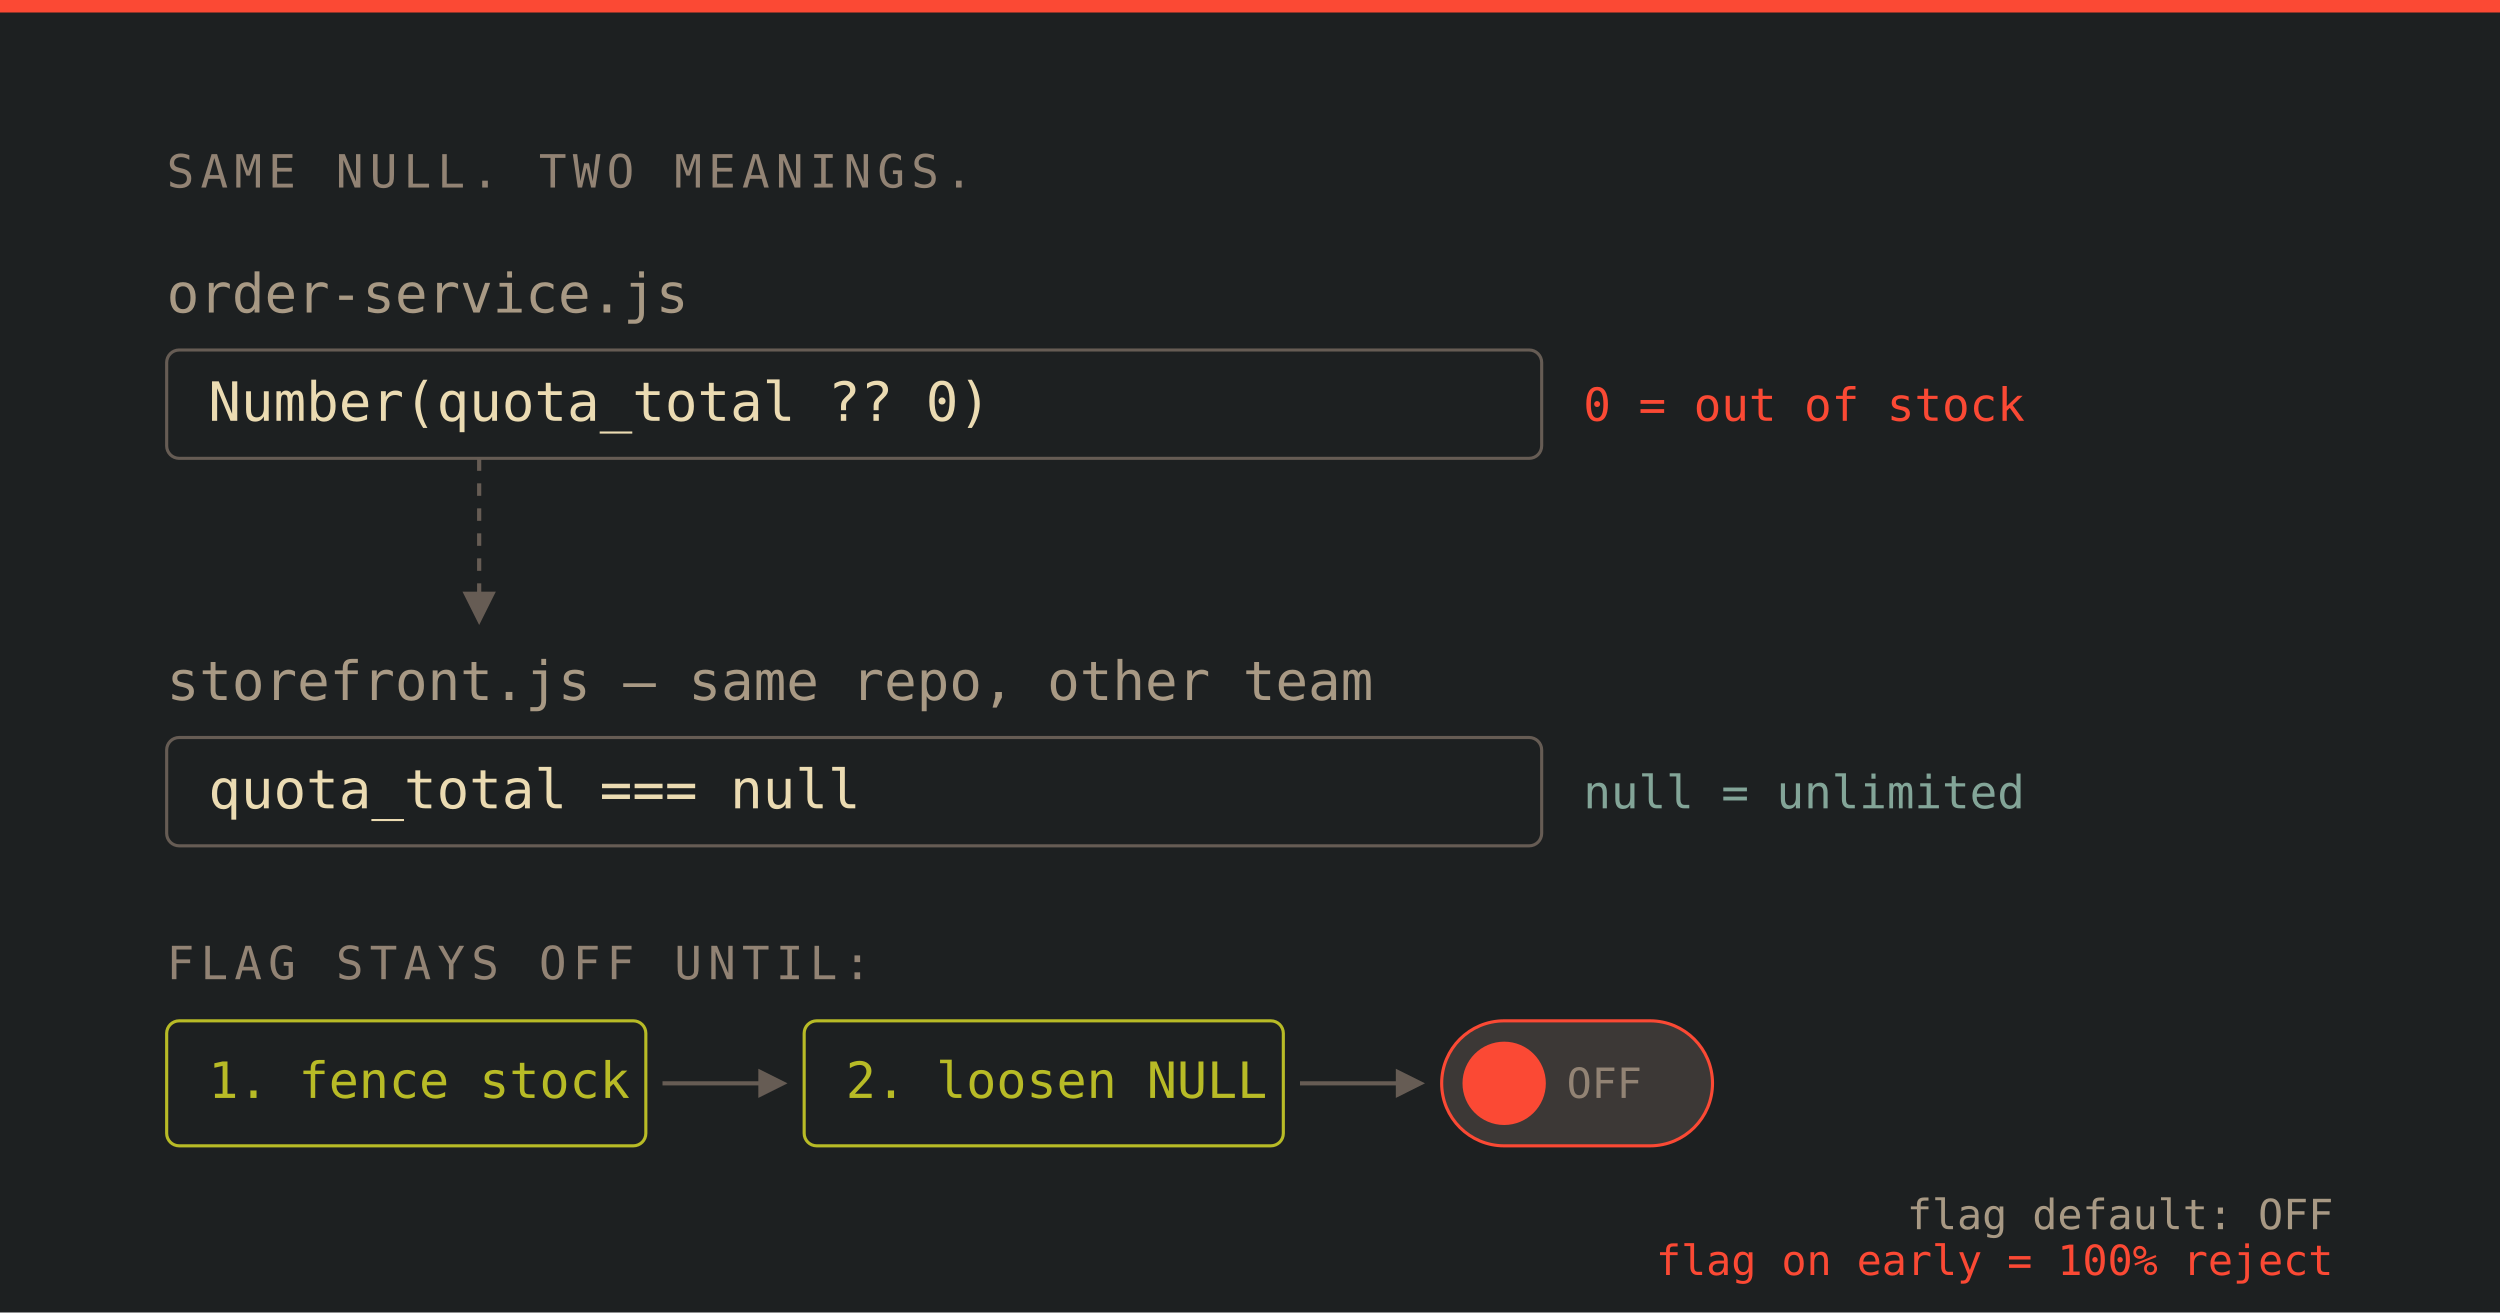
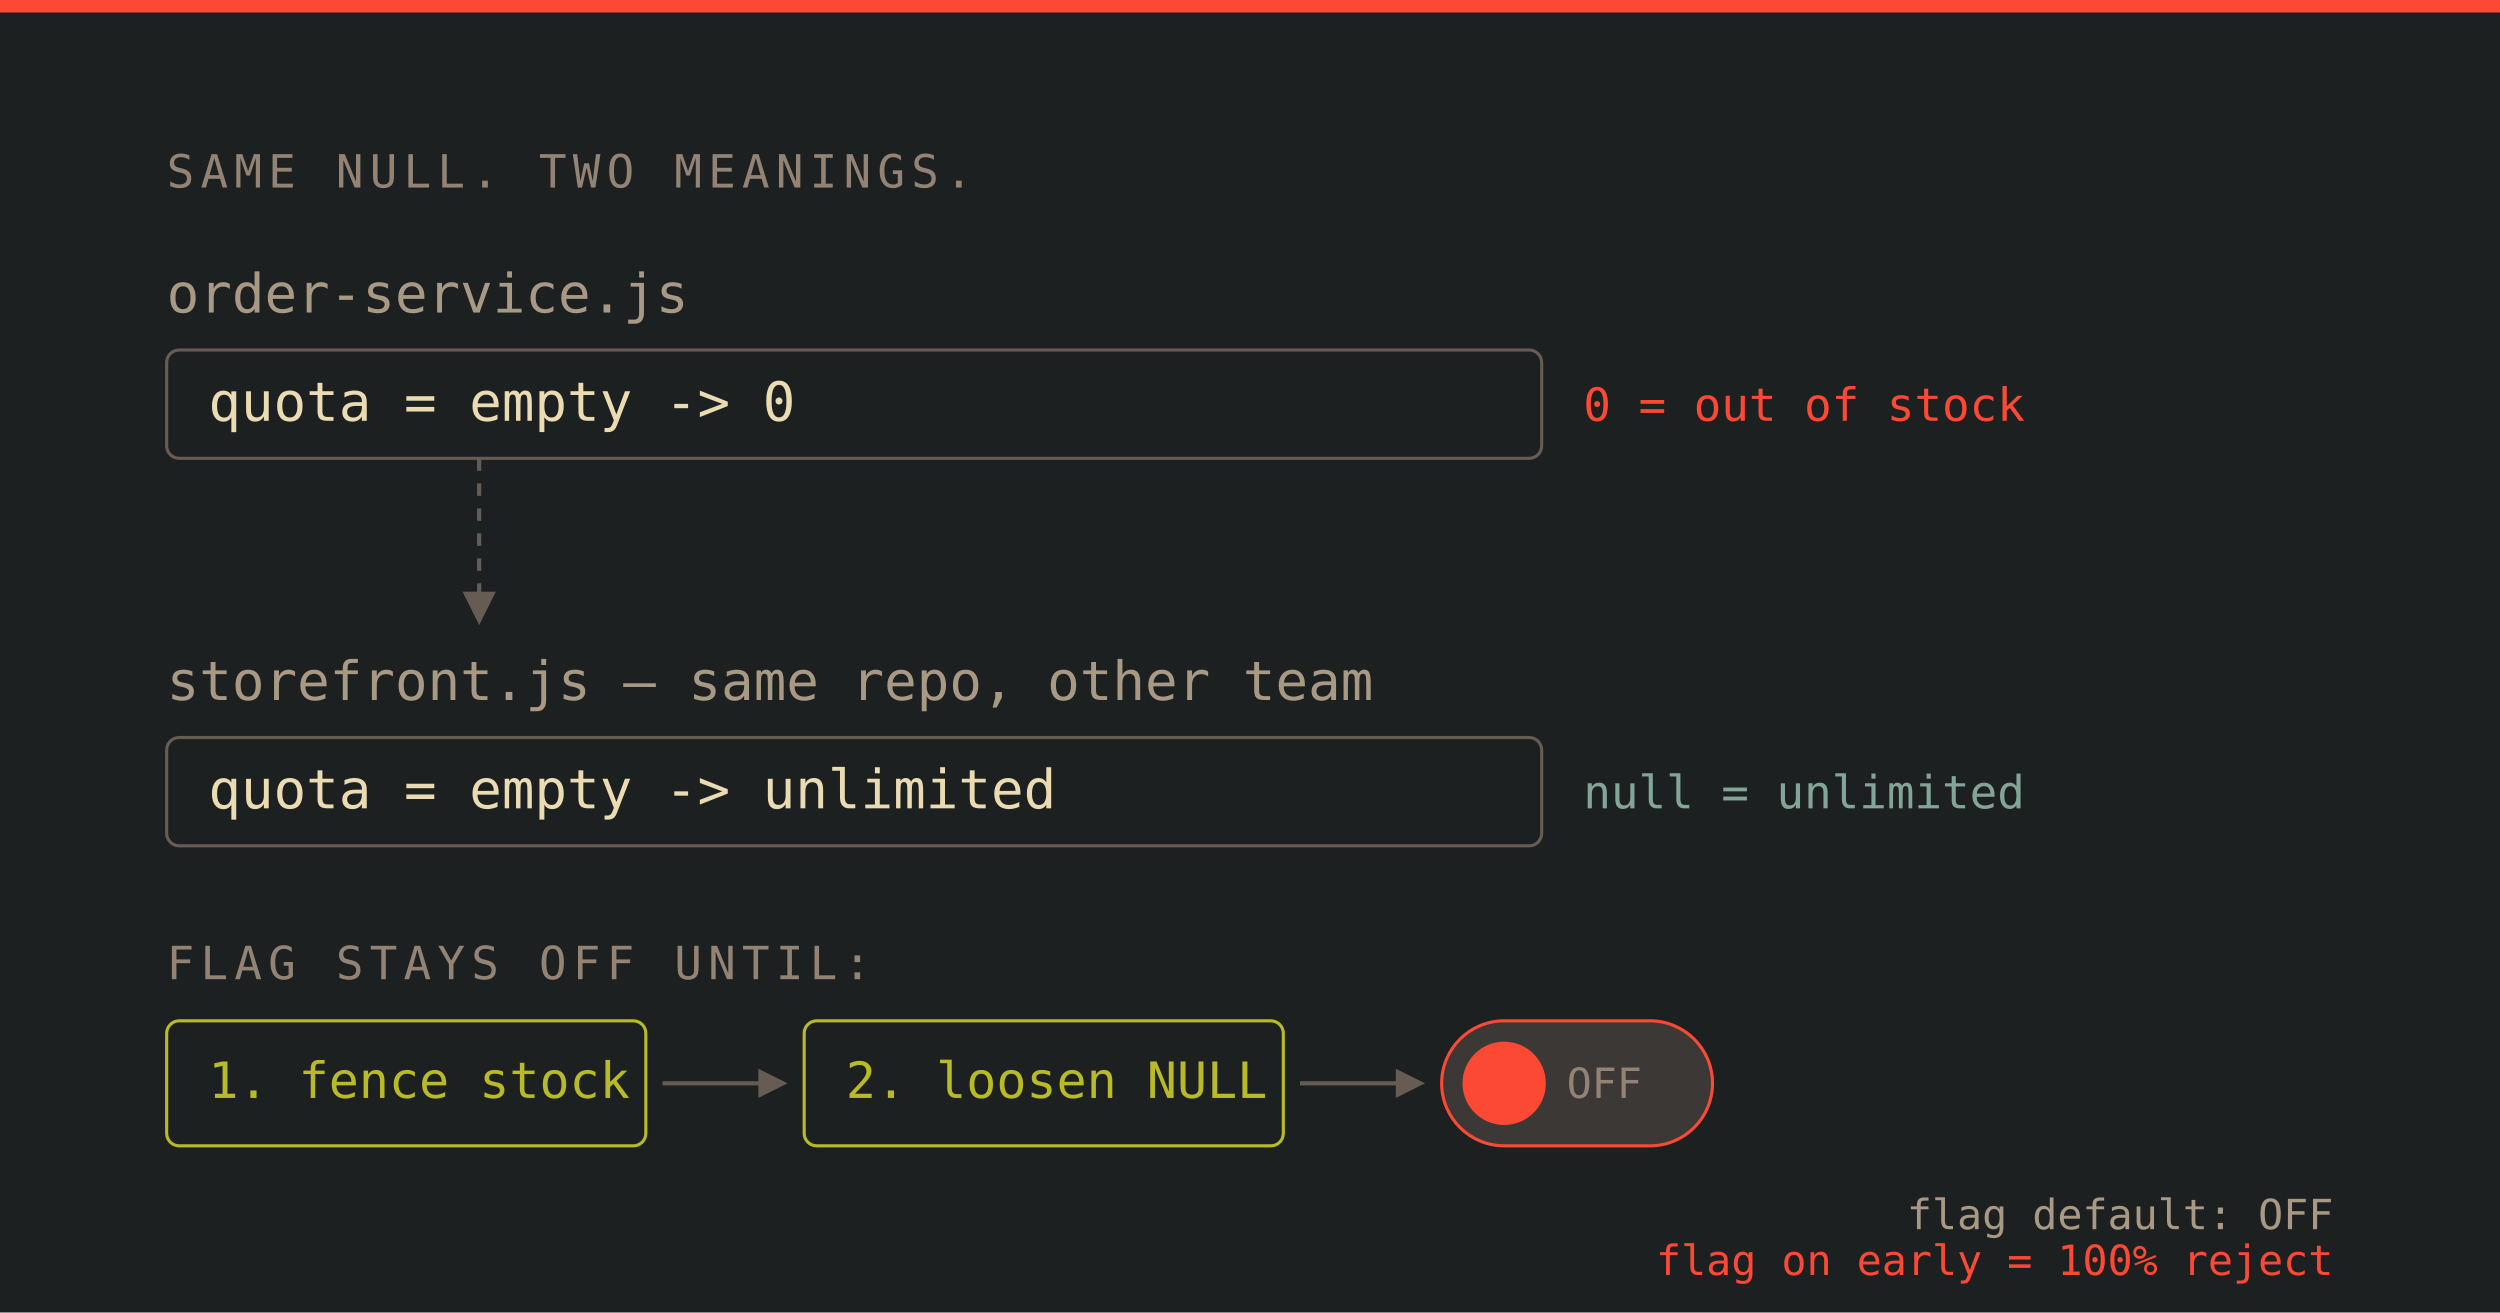
<svg xmlns="http://www.w3.org/2000/svg" width="1200" height="630" viewBox="0 0 1200 630" font-family="ui-monospace,'SFMono-Regular',Menlo,Consolas,monospace">
  <rect width="1200" height="630" fill="#1d2021" />
  <rect x="0" y="0" width="1200" height="6" fill="#fb4934" />
  <text x="80" y="90" fill="#928374" font-size="22" letter-spacing="3">SAME NULL. TWO MEANINGS.</text>
  <g font-size="26">
    <text x="80" y="150" fill="#a89984">order-service.js</text>
    <rect x="80" y="168" width="660" height="52" rx="6" fill="none" stroke="#665c54" stroke-width="1.5" />
-     <text x="100" y="202" fill="#ebdbb2">Number(quota_total ?? 0)</text>
+     <text x="100" y="202" fill="#ebdbb2">quota = empty  -&gt;  0</text>
    <text x="760" y="202" fill="#fb4934" font-size="22">0 = out of stock</text>
  </g>
  <g stroke="#665c54" stroke-width="2" stroke-dasharray="6 6">
    <line x1="230" y1="220" x2="230" y2="288" />
    <polygon points="230,300 222,284 238,284" fill="#665c54" stroke="none" />
  </g>
  <g font-size="26">
    <text x="80" y="336" fill="#a89984">storefront.js — same repo, other team</text>
    <rect x="80" y="354" width="660" height="52" rx="6" fill="none" stroke="#665c54" stroke-width="1.5" />
-     <text x="100" y="388" fill="#ebdbb2">quota_total === null</text>
+     <text x="100" y="388" fill="#ebdbb2">quota = empty  -&gt;  unlimited</text>
    <text x="760" y="388" fill="#83a598" font-size="22">null = unlimited</text>
  </g>
  <text x="80" y="470" fill="#928374" font-size="22" letter-spacing="3">FLAG STAYS OFF UNTIL:</text>
  <g font-size="24">
    <rect x="80" y="490" width="230" height="60" rx="6" fill="none" stroke="#b8bb26" stroke-width="1.5" />
    <text x="100" y="527" fill="#b8bb26">1. fence stock</text>
    <line x1="318" y1="520" x2="368" y2="520" stroke="#665c54" stroke-width="2" />
    <polygon points="378,520 364,513 364,527" fill="#665c54" stroke="none" />
    <rect x="386" y="490" width="230" height="60" rx="6" fill="none" stroke="#b8bb26" stroke-width="1.5" />
    <text x="406" y="527" fill="#b8bb26">2. loosen NULL</text>
    <line x1="624" y1="520" x2="674" y2="520" stroke="#665c54" stroke-width="2" />
    <polygon points="684,520 670,513 670,527" fill="#665c54" stroke="none" />
    <rect x="692" y="490" width="130" height="60" rx="30" fill="#3c3836" stroke="#fb4934" stroke-width="1.5" />
    <circle cx="722" cy="520" r="20" fill="#fb4934" />
    <text x="752" y="527" fill="#928374" font-size="20">OFF</text>
  </g>
  <text x="1120" y="590" fill="#a89984" font-size="20" text-anchor="end">flag default: OFF</text>
  <text x="1120" y="612" fill="#fb4934" font-size="20" text-anchor="end">flag on early = 100% reject</text>
</svg>
